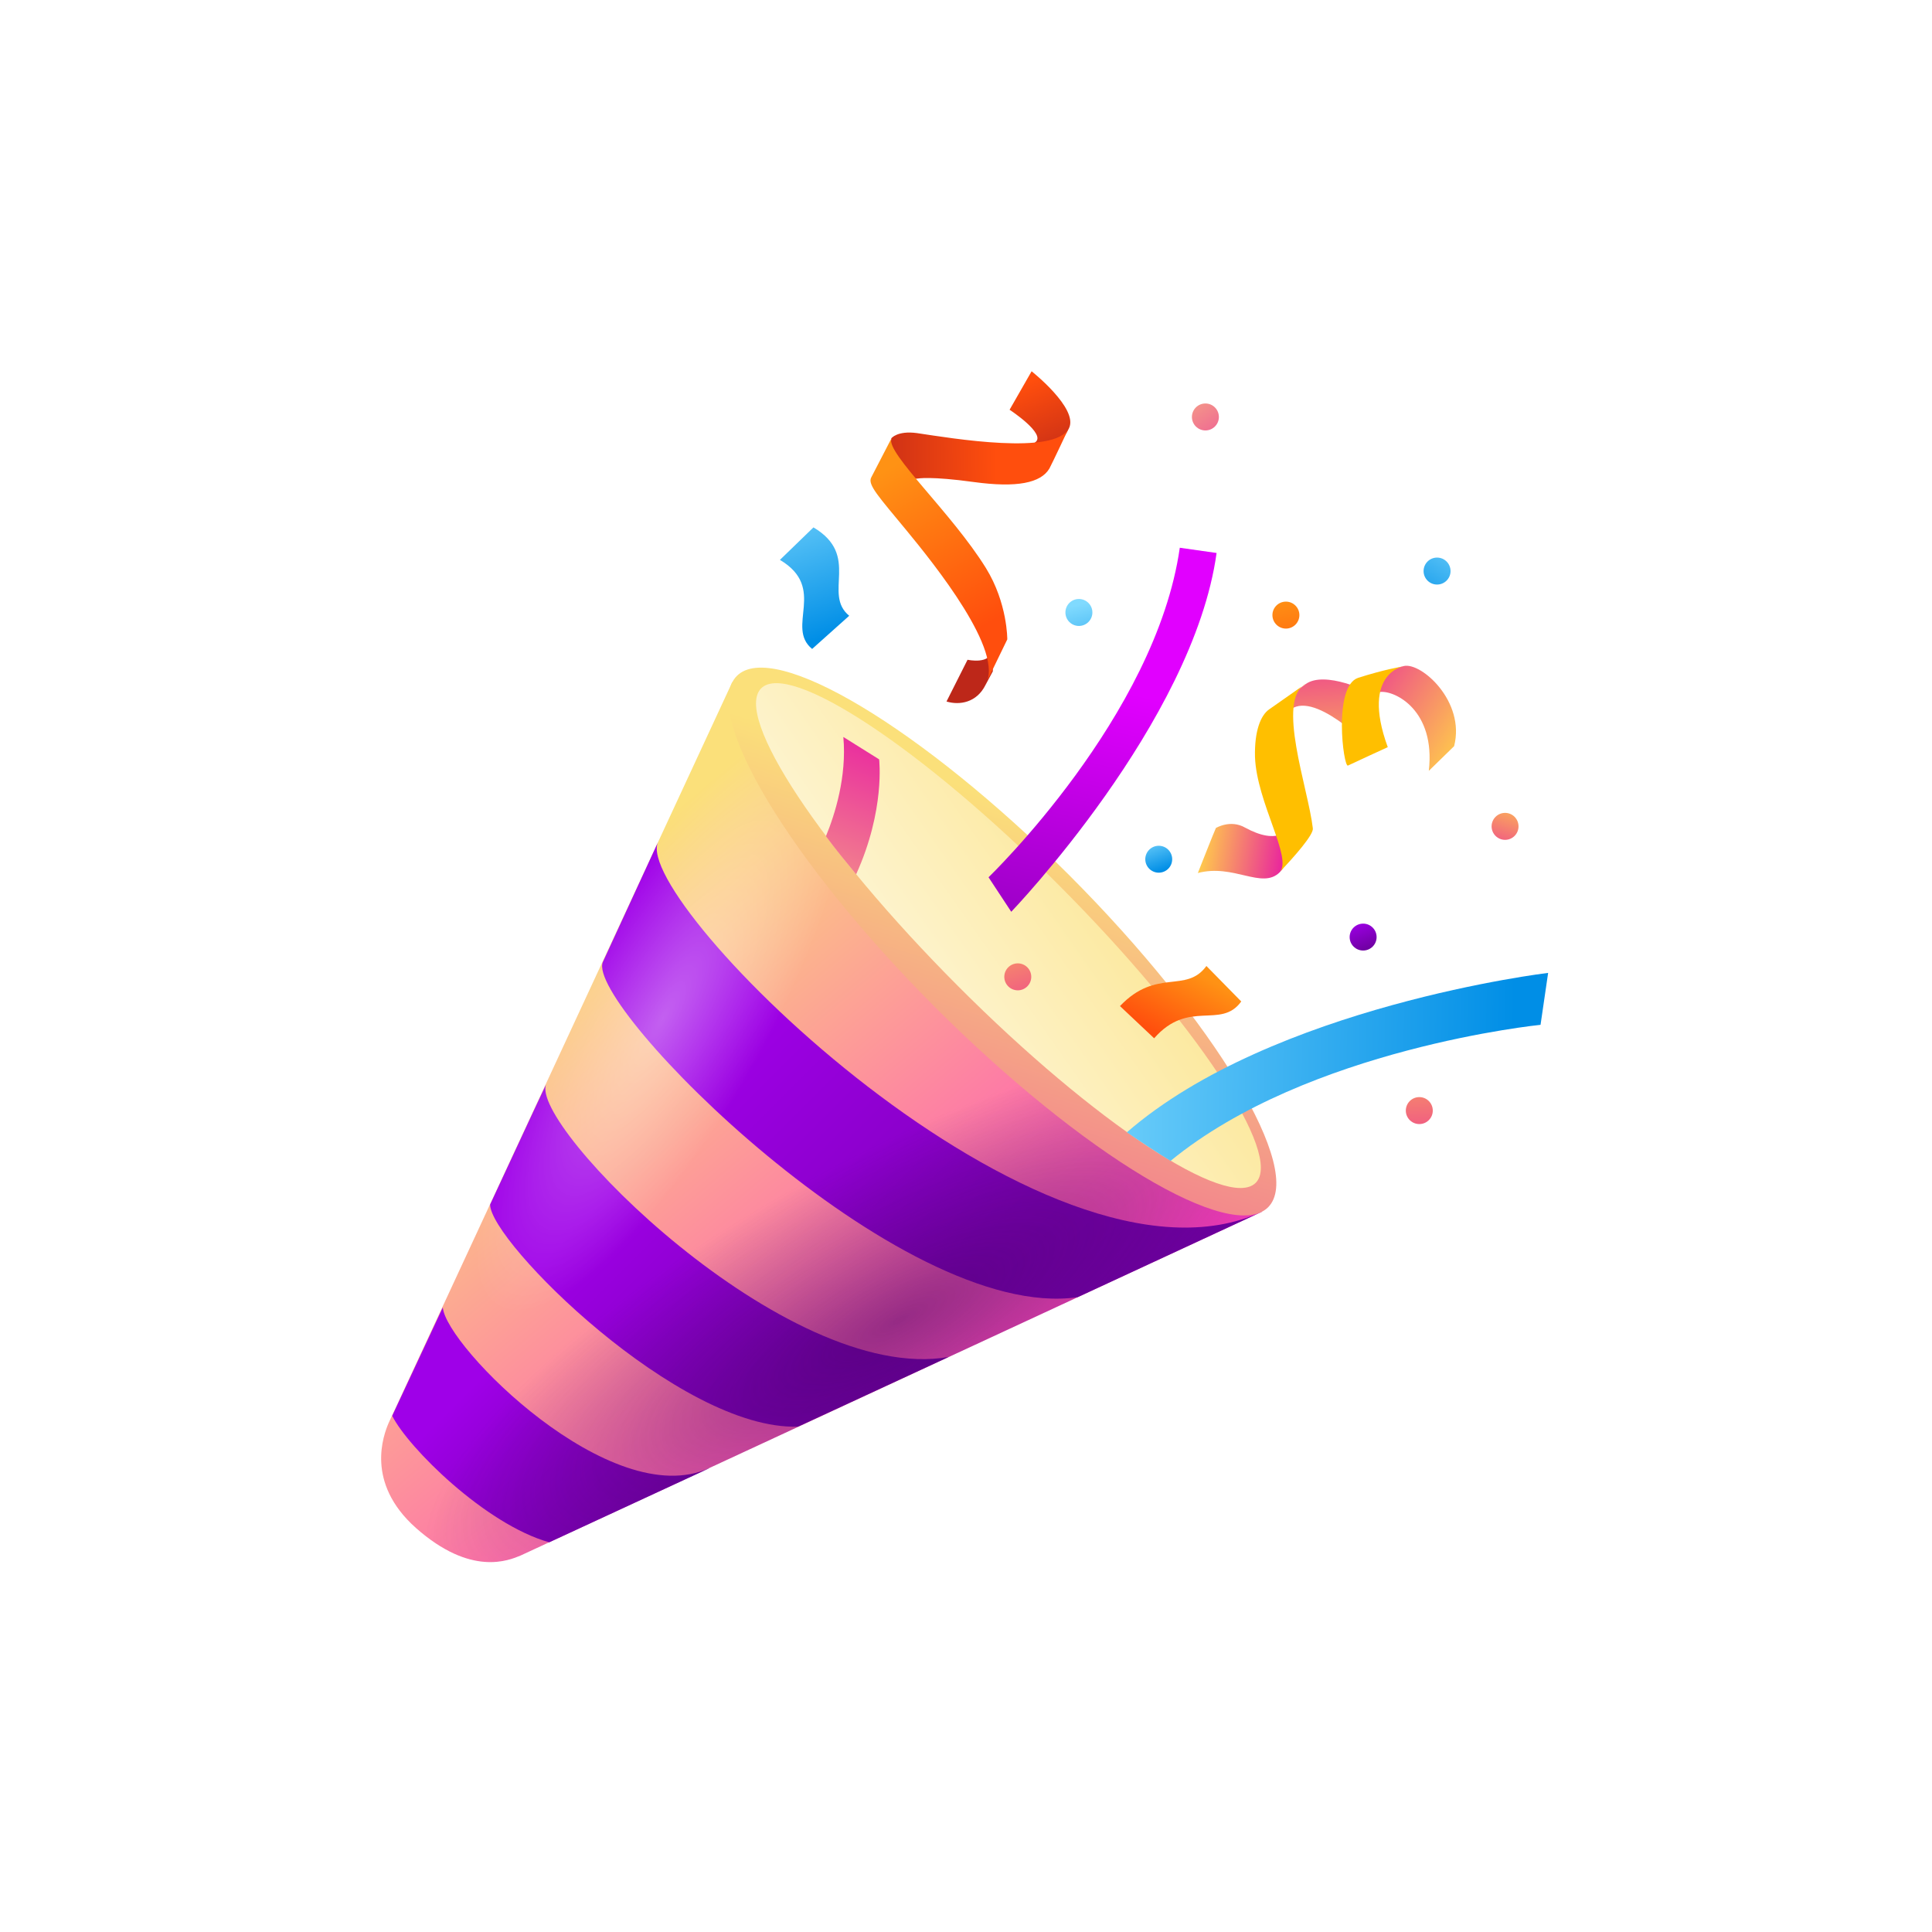
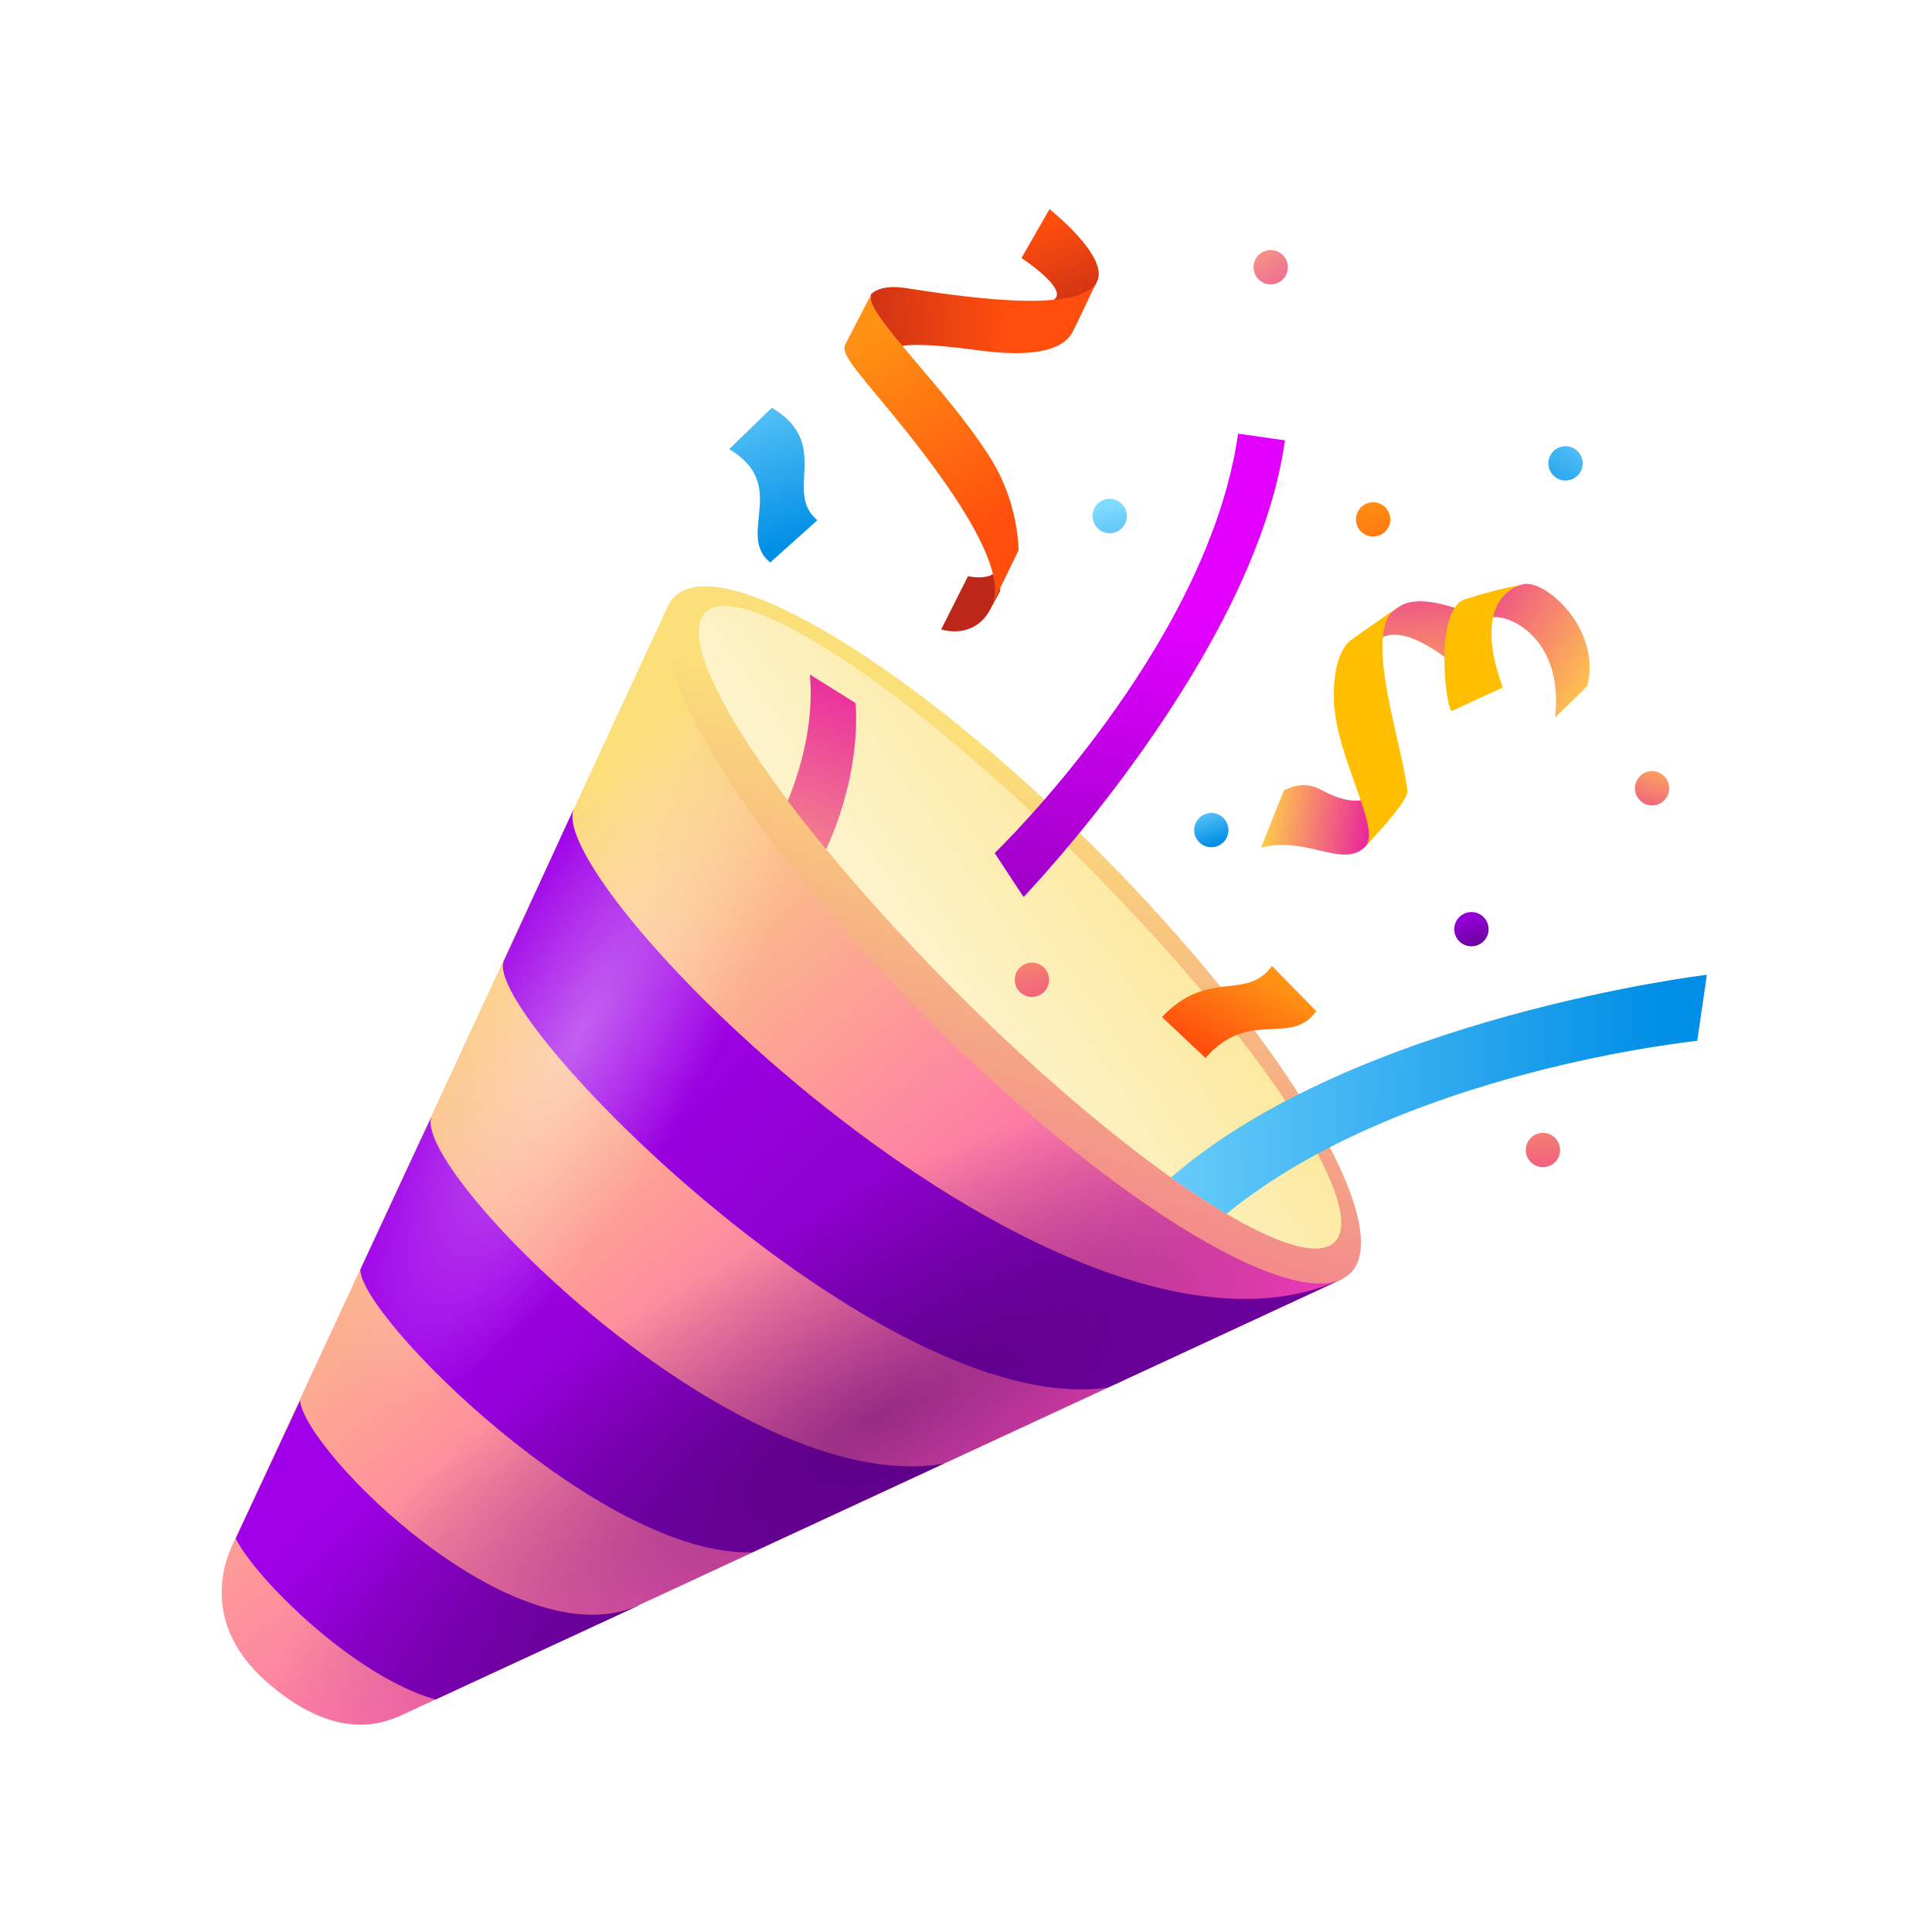
- <svg xmlns="http://www.w3.org/2000/svg" width="1024" height="1024" viewBox="-4.8 -4.8 33.6 33.6" fill="none">
+ <svg xmlns="http://www.w3.org/2000/svg" width="1024" height="1024" viewBox="-1.2 -1.2 26.4 26.4" fill="none">
  <path d="M4.255 22.252L17.146 16.274L7.935 7.063L1.958 19.949C1.872 20.154 1.547 20.983 2.432 21.772C3.392 22.623 4.049 22.337 4.255 22.252Z" fill="url(#paint0_linear)" />
  <path d="M6.644 9.846L5.684 11.931C5.375 12.68 10.849 18.206 13.941 17.76L17.146 16.274C13.347 18.029 6.175 10.863 6.644 9.846Z" fill="url(#paint1_linear)" />
  <path d="M4.701 14.051L4.478 14.526L3.724 16.148C3.718 16.788 7.015 20.08 9.078 20.011L11.695 18.8C8.861 19.291 4.375 14.743 4.701 14.051Z" fill="url(#paint2_linear)" />
  <path d="M2.021 19.823C2.295 20.372 3.638 21.709 4.752 22.023L7.518 20.743L7.535 20.732C5.832 21.515 2.952 18.612 2.901 17.938L2.021 19.823Z" fill="url(#paint3_linear)" />
  <path opacity="0.75" d="M4.255 22.252L17.146 16.274L7.935 7.063L1.958 19.949C1.872 20.154 1.547 20.983 2.432 21.772C3.392 22.623 4.049 22.337 4.255 22.252Z" fill="url(#paint4_radial)" />
  <path opacity="0.75" d="M4.255 22.252L17.146 16.274L7.935 7.063L1.958 19.949C1.872 20.154 1.547 20.983 2.432 21.772C3.392 22.623 4.049 22.337 4.255 22.252Z" fill="url(#paint5_radial)" />
  <path d="M12.341 7.109C12.187 7.423 11.884 7.468 11.661 7.4L12.027 6.674C12.027 6.674 12.438 6.766 12.45 6.497L12.467 6.874L12.341 7.109Z" fill="url(#paint6_linear)" />
  <path d="M13.364 3.109C13.364 3.109 13.627 2.989 13.792 2.646C13.958 2.303 13.141 1.657 13.141 1.657L12.758 2.326C12.758 2.326 13.404 2.749 13.204 2.892C12.998 3.034 13.364 3.109 13.364 3.109Z" fill="url(#paint7_linear)" />
  <path d="M20.049 8.606C20.169 7.554 19.461 7.206 19.204 7.234C19.204 7.234 19.158 6.892 19.615 6.783C19.918 6.714 20.689 7.4 20.489 8.177L20.049 8.606Z" fill="url(#paint8_linear)" />
  <path d="M17.255 16.195C16.615 16.834 14.032 15.28 11.478 12.732C8.929 10.183 7.375 7.595 8.015 6.955C8.655 6.315 11.238 7.869 13.792 10.417C16.341 12.972 17.889 15.555 17.255 16.195Z" fill="url(#paint9_linear)" />
  <path d="M17.038 15.771C16.552 16.257 14.232 14.726 11.861 12.349C9.489 9.971 7.952 7.657 8.438 7.171C8.924 6.686 11.244 8.217 13.615 10.594C15.987 12.971 17.524 15.286 17.038 15.771Z" fill="url(#paint10_linear)" />
  <path d="M13.787 2.646C13.787 2.646 13.489 3.28 13.45 3.349C13.301 3.6 12.884 3.686 12.135 3.583C11.387 3.48 11.169 3.52 11.135 3.526C11.101 3.537 10.661 3.183 10.661 3.183L10.701 2.823C10.701 2.823 10.804 2.686 11.147 2.732C11.758 2.823 13.558 3.126 13.787 2.646Z" fill="url(#paint11_linear)" />
  <path d="M15.272 13.257C15.872 12.571 16.432 13.109 16.787 12.617L16.181 12C15.826 12.486 15.312 12.029 14.678 12.697L15.272 13.257Z" fill="url(#paint12_linear)" />
  <path d="M8.764 4.937C9.592 5.429 8.855 6.103 9.324 6.486L9.969 5.909C9.501 5.526 10.175 4.863 9.347 4.372L8.764 4.937Z" fill="url(#paint13_linear)" />
  <path d="M17.535 7.48C17.558 7.474 17.57 7.337 17.907 7.097C18.244 6.857 19.004 7.228 19.101 7.286C19.204 7.343 19.118 8.286 19.118 8.286C19.118 8.286 18.169 7.274 17.695 7.508C17.221 7.737 17.535 7.48 17.535 7.48Z" fill="url(#paint14_linear)" />
  <path d="M17.661 9.829C17.661 9.829 17.627 10.2 17.455 10.371C17.146 10.674 16.655 10.217 16.032 10.383C16.032 10.383 16.318 9.657 16.346 9.6C16.346 9.6 16.598 9.446 16.855 9.594C17.118 9.737 17.346 9.783 17.506 9.697C17.666 9.612 17.661 9.829 17.661 9.829Z" fill="url(#paint15_linear)" />
  <path d="M19.335 8.194C19.335 8.194 18.724 8.474 18.643 8.514C18.564 8.554 18.381 7.131 18.821 6.988C19.266 6.846 19.569 6.794 19.615 6.788C19.661 6.777 18.849 6.863 19.335 8.194Z" fill="#FFBF00" />
  <path d="M17.455 10.366C17.706 10.103 18.049 9.714 18.032 9.606C17.952 8.908 17.387 7.371 17.907 7.091C17.907 7.091 17.421 7.434 17.272 7.537C17.124 7.64 17.015 7.914 17.026 8.366C17.055 9.154 17.684 10.131 17.455 10.366Z" fill="#FFBF00" />
  <path d="M15.718 4.726C15.301 7.657 12.392 10.457 12.392 10.457L12.787 11.057C12.787 11.057 15.952 7.76 16.358 4.817L15.718 4.726Z" fill="url(#paint16_linear)" />
  <path d="M10.352 3.503C10.284 3.629 10.484 3.84 10.964 4.423C11.444 5.006 12.689 6.549 12.335 7.109L12.718 6.32C12.718 6.32 12.724 5.691 12.347 5.08C11.752 4.12 10.615 3.086 10.701 2.829L10.352 3.503Z" fill="url(#paint17_linear)" />
  <path d="M12.901 12.423C13.03 12.423 13.135 12.318 13.135 12.188C13.135 12.059 13.03 11.954 12.901 11.954C12.771 11.954 12.666 12.059 12.666 12.188C12.666 12.318 12.771 12.423 12.901 12.423Z" fill="url(#paint18_linear)" />
  <path d="M16.164 2.686C16.293 2.686 16.398 2.581 16.398 2.452C16.398 2.322 16.293 2.217 16.164 2.217C16.034 2.217 15.929 2.322 15.929 2.452C15.929 2.581 16.034 2.686 16.164 2.686Z" fill="url(#paint19_linear)" />
  <path d="M13.963 6.086C14.093 6.086 14.198 5.981 14.198 5.851C14.198 5.722 14.093 5.617 13.963 5.617C13.834 5.617 13.729 5.722 13.729 5.851C13.729 5.981 13.834 6.086 13.963 6.086Z" fill="url(#paint20_linear)" />
  <path d="M15.352 10.377C15.482 10.377 15.586 10.272 15.586 10.143C15.586 10.014 15.482 9.909 15.352 9.909C15.223 9.909 15.118 10.014 15.118 10.143C15.118 10.272 15.223 10.377 15.352 10.377Z" fill="url(#paint21_linear)" />
  <path d="M21.375 9.806C21.505 9.806 21.609 9.701 21.609 9.572C21.609 9.442 21.505 9.337 21.375 9.337C21.246 9.337 21.141 9.442 21.141 9.572C21.141 9.701 21.246 9.806 21.375 9.806Z" fill="url(#paint22_linear)" />
  <path d="M19.884 14.749C20.013 14.749 20.118 14.644 20.118 14.515C20.118 14.385 20.013 14.28 19.884 14.28C19.754 14.28 19.649 14.385 19.649 14.515C19.649 14.644 19.754 14.749 19.884 14.749Z" fill="url(#paint23_linear)" />
  <path d="M18.907 11.731C19.036 11.731 19.141 11.626 19.141 11.497C19.141 11.368 19.036 11.263 18.907 11.263C18.777 11.263 18.672 11.368 18.672 11.497C18.672 11.626 18.777 11.731 18.907 11.731Z" fill="url(#paint24_linear)" />
  <path d="M20.192 5.366C20.322 5.366 20.427 5.261 20.427 5.132C20.427 5.002 20.322 4.897 20.192 4.897C20.063 4.897 19.958 5.002 19.958 5.132C19.958 5.261 20.063 5.366 20.192 5.366Z" fill="url(#paint25_linear)" />
  <path d="M17.564 6.132C17.693 6.132 17.798 6.027 17.798 5.897C17.798 5.768 17.693 5.663 17.564 5.663C17.434 5.663 17.329 5.768 17.329 5.897C17.329 6.027 17.434 6.132 17.564 6.132Z" fill="url(#paint26_linear)" />
  <path d="M15.558 15.389C17.946 13.429 21.992 13.023 21.992 13.023L22.124 12.12C22.124 12.12 17.335 12.691 14.798 14.892C15.072 15.08 15.324 15.246 15.558 15.389Z" fill="url(#paint27_linear)" />
  <path d="M9.564 9.743C9.724 9.96 9.901 10.177 10.089 10.406C10.598 9.286 10.489 8.406 10.489 8.406L9.867 8.017C9.929 8.709 9.718 9.371 9.564 9.743Z" fill="url(#paint28_linear)" />
  <defs>
    <linearGradient id="paint0_linear" x1="1.201" y1="8.863" x2="11.4" y2="20.949" gradientUnits="userSpaceOnUse">
      <stop offset="0.254" stop-color="#FBE07A" />
      <stop offset="1" stop-color="#FF40BF" />
    </linearGradient>
    <linearGradient id="paint1_linear" x1="6.744" y1="9.748" x2="15.207" y2="18.211" gradientUnits="userSpaceOnUse">
      <stop offset="0.254" stop-color="#9F00E8" />
      <stop offset="1" stop-color="#7000A3" />
    </linearGradient>
    <linearGradient id="paint2_linear" x1="4.398" y1="14.355" x2="10.268" y2="20.225" gradientUnits="userSpaceOnUse">
      <stop offset="0.254" stop-color="#9F00E8" />
      <stop offset="1" stop-color="#7000A3" />
    </linearGradient>
    <linearGradient id="paint3_linear" x1="2.624" y1="18.207" x2="6.338" y2="21.921" gradientUnits="userSpaceOnUse">
      <stop offset="0.254" stop-color="#9F00E8" />
      <stop offset="1" stop-color="#7000A3" />
    </linearGradient>
    <radialGradient id="paint4_radial" cx="0" cy="0" r="1" gradientUnits="userSpaceOnUse" gradientTransform="translate(6.7277 12.9072) rotate(119.598) scale(5.8548 1.79244)">
      <stop stop-color="white" stop-opacity="0.5" />
      <stop offset="1" stop-color="white" stop-opacity="0" />
    </radialGradient>
    <radialGradient id="paint5_radial" cx="0" cy="0" r="1" gradientUnits="userSpaceOnUse" gradientTransform="translate(10.842 18.1556) rotate(151.7) scale(9.28098 2.89463)">
      <stop stop-color="#440063" stop-opacity="0.75" />
      <stop offset="1" stop-color="#420061" stop-opacity="0" />
    </radialGradient>
    <linearGradient id="paint6_linear" x1="12.384" y1="6.895" x2="13.787" y2="6.447" gradientUnits="userSpaceOnUse">
      <stop stop-color="#BD2719" />
      <stop offset="1" stop-color="#FF4E0D" />
    </linearGradient>
    <linearGradient id="paint7_linear" x1="13.688" y1="3.415" x2="13.06" y2="1.855" gradientUnits="userSpaceOnUse">
      <stop stop-color="#BD2719" />
      <stop offset="1" stop-color="#FF4E0D" />
    </linearGradient>
    <linearGradient id="paint8_linear" x1="20.673" y1="8.18" x2="18.334" y2="6.681" gradientUnits="userSpaceOnUse">
      <stop stop-color="#FFCB4B" />
      <stop offset="1" stop-color="#E81CA2" />
    </linearGradient>
    <linearGradient id="paint9_linear" x1="14.68" y1="5.123" x2="9.453" y2="21.601" gradientUnits="userSpaceOnUse">
      <stop offset="0.254" stop-color="#FBE07A" />
      <stop offset="1" stop-color="#E81CA2" />
    </linearGradient>
    <linearGradient id="paint10_linear" x1="16.396" y1="8.906" x2="8.375" y2="14.531" gradientUnits="userSpaceOnUse">
      <stop stop-color="#FBE07A" />
      <stop offset="1" stop-color="white" />
    </linearGradient>
    <linearGradient id="paint11_linear" x1="9.939" y1="3.188" x2="12.53" y2="3.149" gradientUnits="userSpaceOnUse">
      <stop stop-color="#BD2719" />
      <stop offset="1" stop-color="#FF4E0D" />
    </linearGradient>
    <linearGradient id="paint12_linear" x1="16.038" y1="12.121" x2="15.415" y2="13.239" gradientUnits="userSpaceOnUse">
      <stop stop-color="#FF9214" />
      <stop offset="1" stop-color="#FF4E0D" />
    </linearGradient>
    <linearGradient id="paint13_linear" x1="8.76" y1="3.529" x2="9.702" y2="6.225" gradientUnits="userSpaceOnUse">
      <stop stop-color="#80DAFE" />
      <stop offset="1" stop-color="#008EE6" />
    </linearGradient>
    <linearGradient id="paint14_linear" x1="18.387" y1="8.766" x2="18.171" y2="6.048" gradientUnits="userSpaceOnUse">
      <stop stop-color="#FFCB4B" />
      <stop offset="1" stop-color="#E81CA2" />
    </linearGradient>
    <linearGradient id="paint15_linear" x1="16.103" y1="9.913" x2="17.605" y2="10.156" gradientUnits="userSpaceOnUse">
      <stop stop-color="#FFCB4B" />
      <stop offset="1" stop-color="#E81CA2" />
    </linearGradient>
    <linearGradient id="paint16_linear" x1="15.071" y1="4.831" x2="12.842" y2="14.002" gradientUnits="userSpaceOnUse">
      <stop offset="0.254" stop-color="#E100FF" />
      <stop offset="1" stop-color="#7000A3" />
    </linearGradient>
    <linearGradient id="paint17_linear" x1="10.688" y1="3.329" x2="12.336" y2="6.076" gradientUnits="userSpaceOnUse">
      <stop stop-color="#FF9214" />
      <stop offset="1" stop-color="#FF4E0D" />
    </linearGradient>
    <linearGradient id="paint18_linear" x1="12.453" y1="10.87" x2="13.342" y2="13.486" gradientUnits="userSpaceOnUse">
      <stop stop-color="#FFCB4B" />
      <stop offset="1" stop-color="#E81CA2" />
    </linearGradient>
    <linearGradient id="paint19_linear" x1="15.449" y1="1.28" x2="16.914" y2="3.687" gradientUnits="userSpaceOnUse">
      <stop stop-color="#FBE07A" />
      <stop offset="1" stop-color="#E81CA2" />
    </linearGradient>
    <linearGradient id="paint20_linear" x1="13.929" y1="5.722" x2="14.295" y2="7.109" gradientUnits="userSpaceOnUse">
      <stop stop-color="#80DAFE" />
      <stop offset="1" stop-color="#008EE6" />
    </linearGradient>
    <linearGradient id="paint21_linear" x1="15.194" y1="9.698" x2="15.418" y2="10.338" gradientUnits="userSpaceOnUse">
      <stop stop-color="#80DAFE" />
      <stop offset="1" stop-color="#008EE6" />
    </linearGradient>
    <linearGradient id="paint22_linear" x1="21.545" y1="9.025" x2="21.126" y2="10.359" gradientUnits="userSpaceOnUse">
      <stop stop-color="#FFCB4B" />
      <stop offset="1" stop-color="#E81CA2" />
    </linearGradient>
    <linearGradient id="paint23_linear" x1="19.815" y1="13.018" x2="19.945" y2="15.87" gradientUnits="userSpaceOnUse">
      <stop stop-color="#FFCB4B" />
      <stop offset="1" stop-color="#E81CA2" />
    </linearGradient>
    <linearGradient id="paint24_linear" x1="18.753" y1="11.054" x2="18.977" y2="11.694" gradientUnits="userSpaceOnUse">
      <stop offset="0.254" stop-color="#9F00E8" />
      <stop offset="1" stop-color="#7000A3" />
    </linearGradient>
    <linearGradient id="paint25_linear" x1="20.647" y1="4.351" x2="19.784" y2="5.843" gradientUnits="userSpaceOnUse">
      <stop stop-color="#80DAFE" />
      <stop offset="1" stop-color="#008EE6" />
    </linearGradient>
    <linearGradient id="paint26_linear" x1="17.503" y1="5.565" x2="17.791" y2="7.161" gradientUnits="userSpaceOnUse">
      <stop stop-color="#FF9214" />
      <stop offset="1" stop-color="#FF4E0D" />
    </linearGradient>
    <linearGradient id="paint27_linear" x1="13.178" y1="13.636" x2="21.521" y2="13.807" gradientUnits="userSpaceOnUse">
      <stop stop-color="#80DAFE" />
      <stop offset="1" stop-color="#008EE6" />
    </linearGradient>
    <linearGradient id="paint28_linear" x1="8.57" y1="12.708" x2="10.57" y2="7.736" gradientUnits="userSpaceOnUse">
      <stop stop-color="#FBE07A" />
      <stop offset="1" stop-color="#E81CA2" />
    </linearGradient>
  </defs>
</svg>
